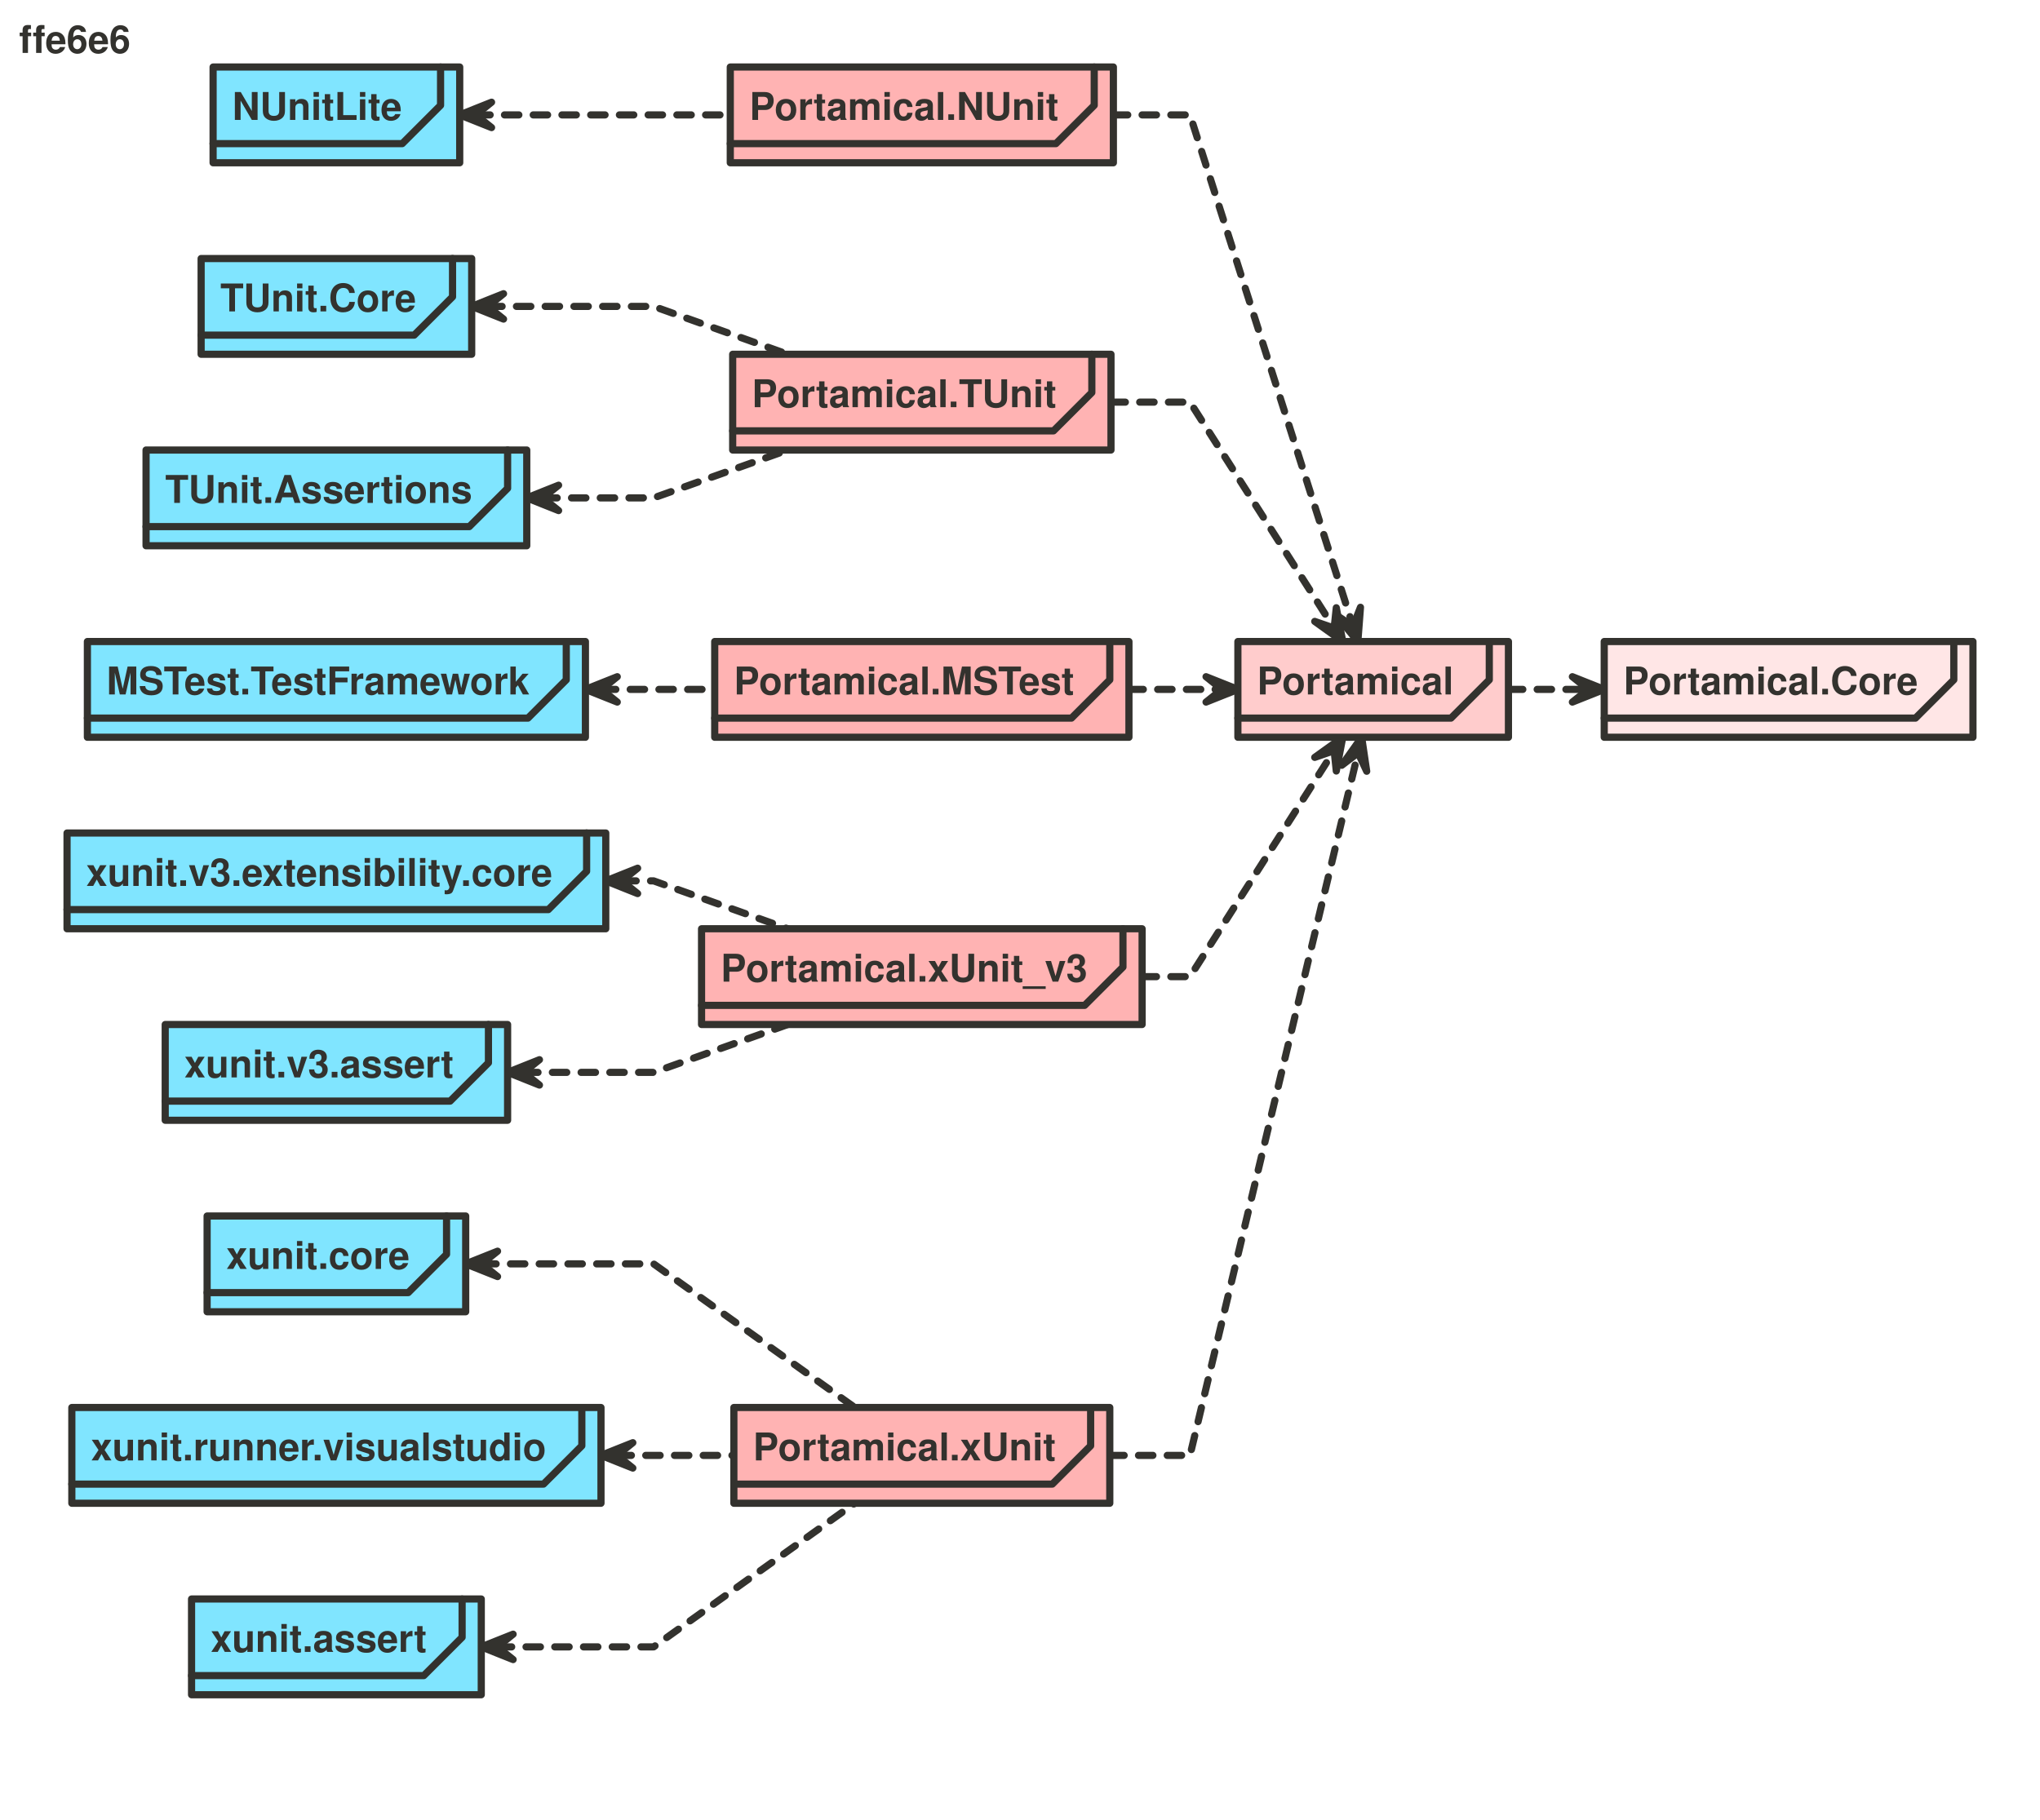
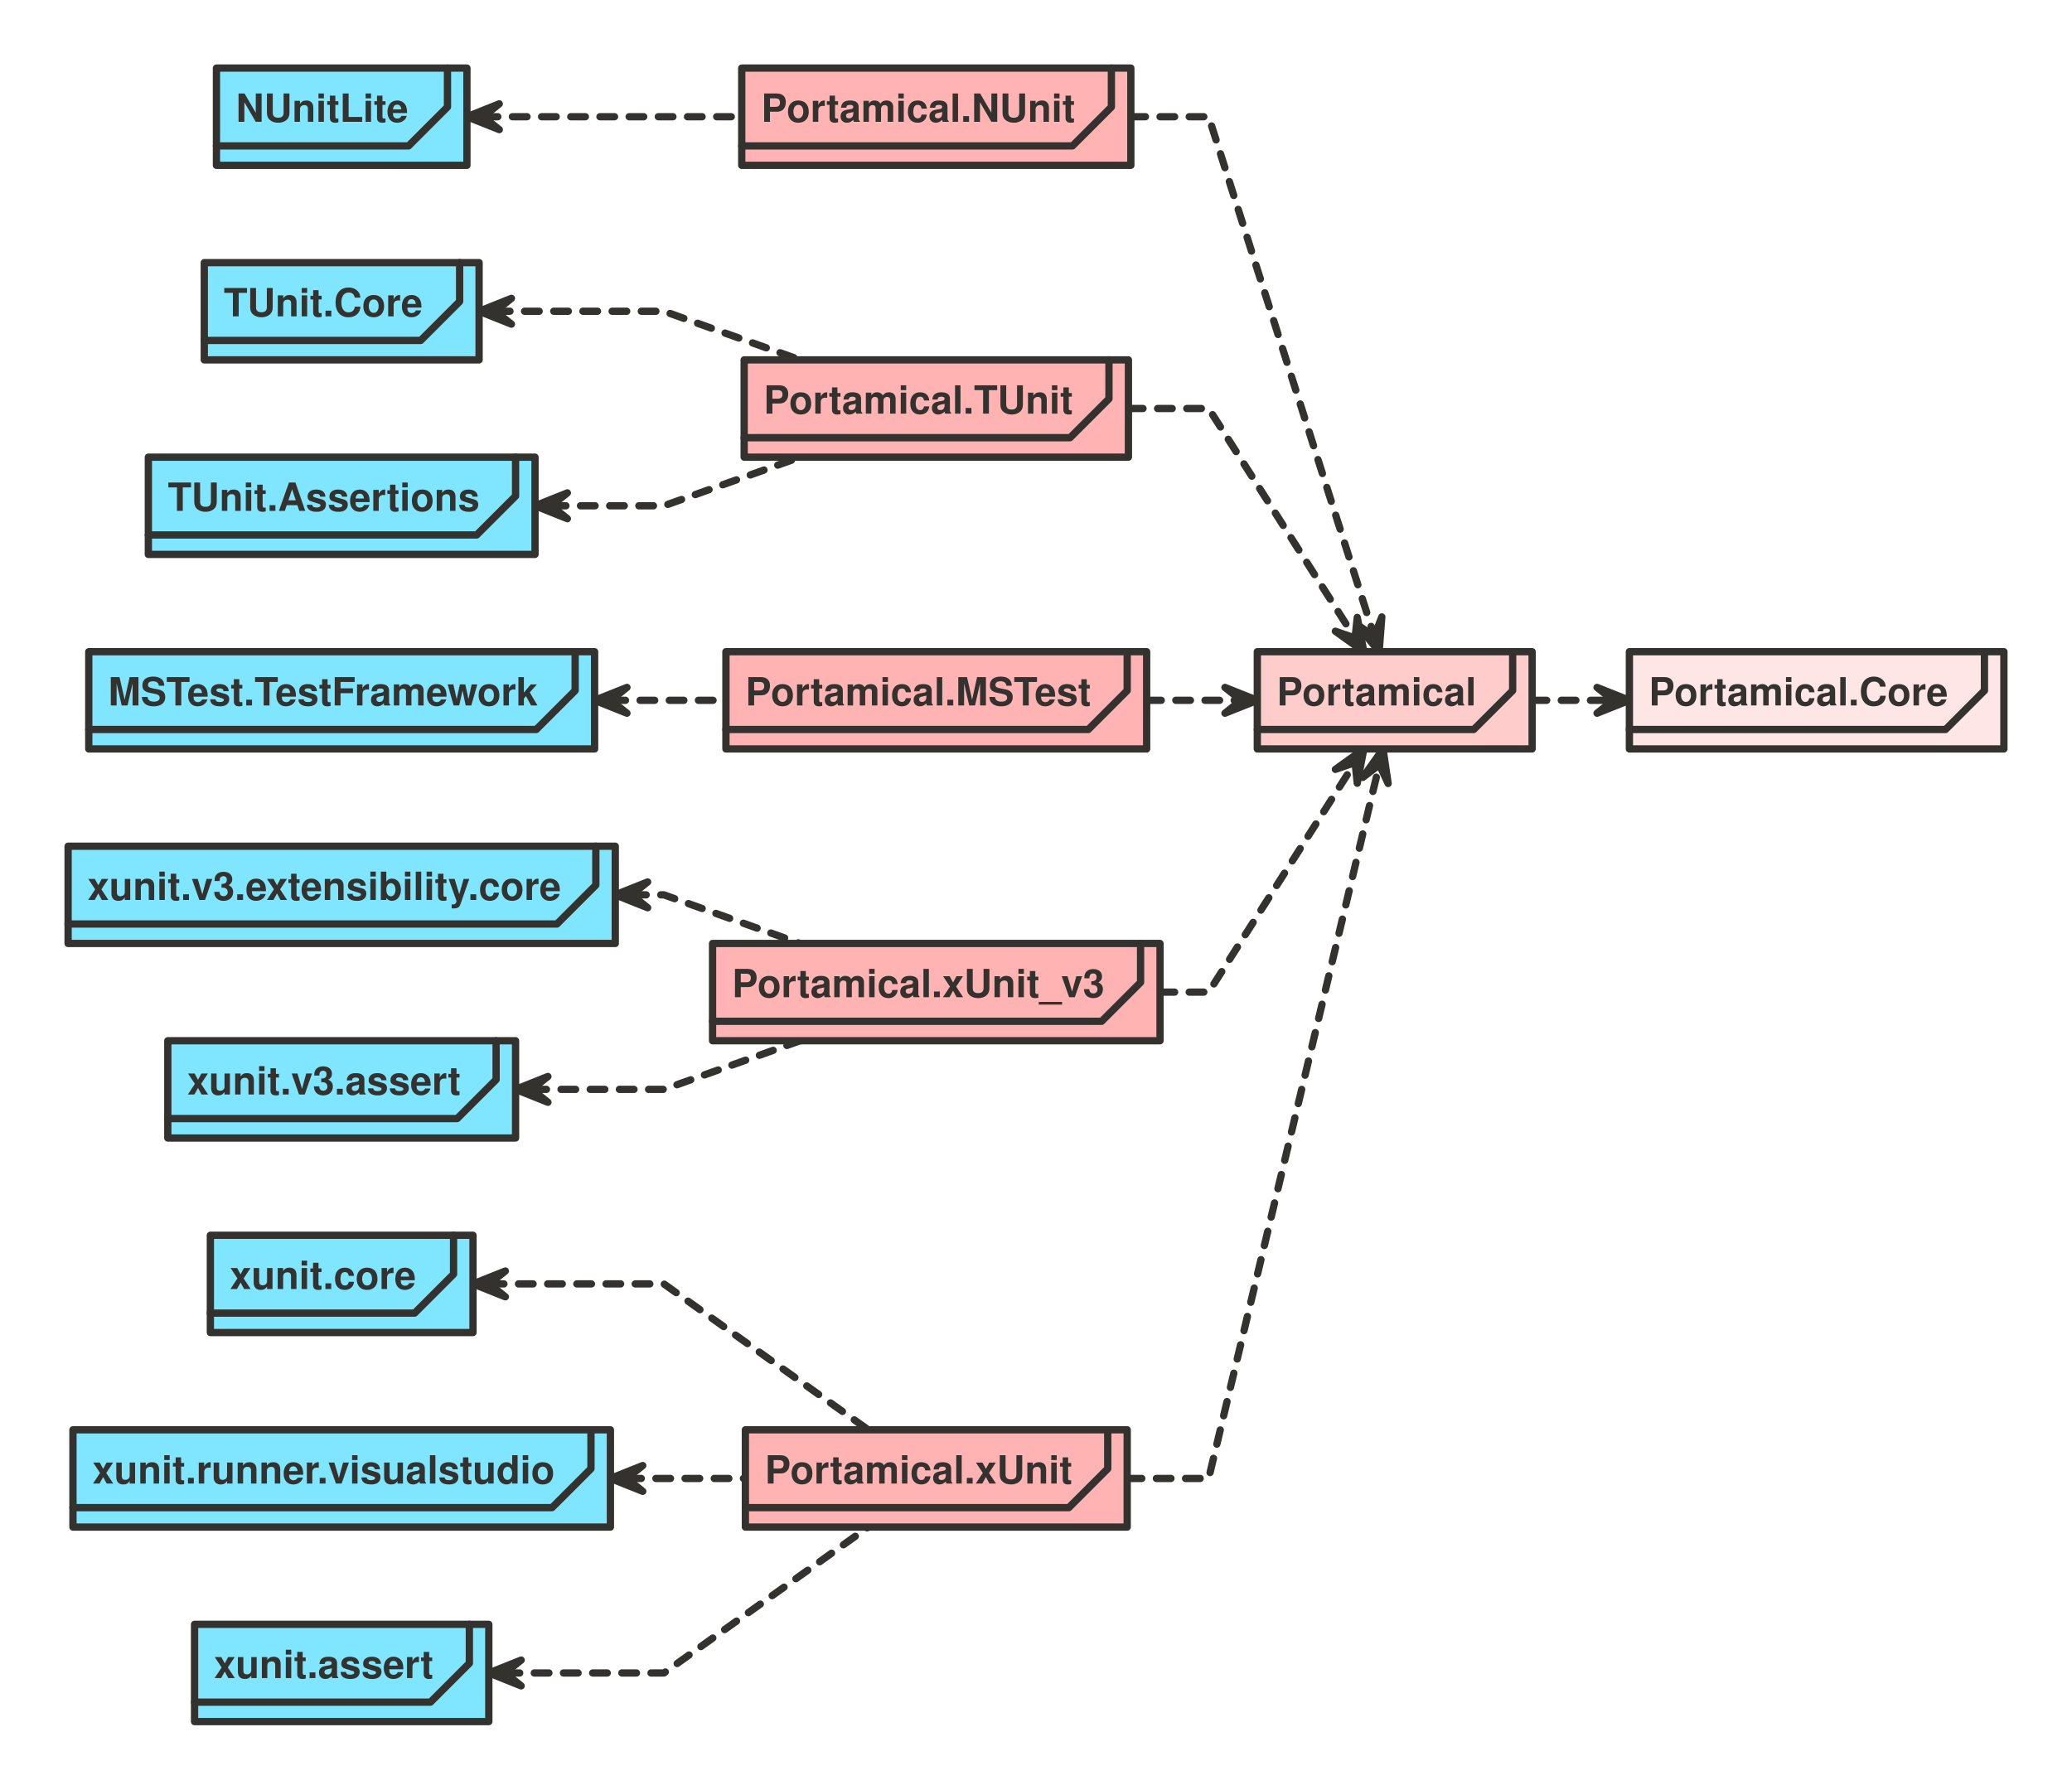
- <svg xmlns="http://www.w3.org/2000/svg" version="1.1" baseProfile="full" width="852.0" height="760.0" viewBox="0 0 852 760">
+ <svg xmlns="http://www.w3.org/2000/svg" version="1.1" baseProfile="full" width="852.0" height="736.0" viewBox="0 0 852 736">
  <g stroke-width="1.0" text-align="left" font="12pt Helvetica, Arial, sans-serif" font-size="12pt" font-family="Helvetica" font-weight="bold" font-style="normal">
    <g font-family="Helvetica" font-size="12pt" font-weight="bold" font-style="normal" stroke-width="3.0" stroke-linejoin="round" stroke-linecap="round" stroke="#33322E">
      <g stroke="transparent" fill="transparent">
-         <rect x="0.0" y="0.0" height="760.0" width="852.0" stroke="none" />
+         <rect x="0.0" y="0.0" height="736.0" width="852.0" stroke="none" />
      </g>
-       <g transform="translate(8, 8)" fill="#33322E" text-align="left">
-         <text x="0.0" y="14.1" stroke="none">ffe6e6</text>
+       <g transform="translate(8, 8)" fill="#33322E">
        <g transform="translate(20, 20)" fill="#33322E" font-family="Helvetica" font-size="12pt" font-weight="normal" font-style="normal">
          <g stroke-dasharray="6 6">
            <path d="M223.2 260.0 L245 260 L270.5 260 L270.5 260.0 " fill="none" />
          </g>
          <path d="M229.8 254.7 L223.2 260.0 L229.8 265.3 L216.5 260.0 Z" />
          <g stroke-dasharray="6 6">
            <path d="M170.7 20.0 L245 20 L277 20 L277.0 20.0 " fill="none" />
          </g>
          <path d="M177.3 14.7 L170.7 20.0 L177.3 25.3 L164.0 20.0 Z" />
          <g stroke-dasharray="6 6">
            <path d="M175.7 100.0 L245 100 L301 120 L301.0 120.0 " fill="none" />
          </g>
          <path d="M182.3 94.7 L175.7 100.0 L182.3 105.3 L169.0 100.0 Z" />
          <g stroke-dasharray="6 6">
            <path d="M198.7 180.0 L245 180 L301 160 L301.0 160.0 " fill="none" />
          </g>
          <path d="M205.3 174.7 L198.7 180.0 L205.3 185.3 L192.0 180.0 Z" />
          <g stroke-dasharray="6 6">
            <path d="M173.2 500.0 L245 500 L329 560 L329.0 560.0 " fill="none" />
          </g>
          <path d="M179.8 494.7 L173.2 500.0 L179.8 505.3 L166.5 500.0 Z" />
          <g stroke-dasharray="6 6">
            <path d="M229.7 580.0 L245 580 L278.5 580 L278.5 580.0 " fill="none" />
          </g>
          <path d="M236.3 574.7 L229.7 580.0 L236.3 585.3 L223.0 580.0 Z" />
          <g stroke-dasharray="6 6">
            <path d="M179.7 660.0 L245 660 L329 600 L329.0 600.0 " fill="none" />
          </g>
          <path d="M186.3 654.7 L179.7 660.0 L186.3 665.3 L173.0 660.0 Z" />
          <g stroke-dasharray="6 6">
            <path d="M231.7 340.0 L245 340 L301 360 L301.0 360.0 " fill="none" />
          </g>
          <path d="M238.3 334.7 L231.7 340.0 L238.3 345.3 L225.0 340.0 Z" />
          <g stroke-dasharray="6 6">
            <path d="M190.7 420.0 L245 420 L301 400 L301.0 400.0 " fill="none" />
          </g>
          <path d="M197.3 414.7 L190.7 420.0 L197.3 425.3 L184.0 420.0 Z" />
          <g stroke-dasharray="6 6">
            <path d="M437.0 20.0 L469 20 L537.1 233.648 L537.1 233.6 " fill="none" />
          </g>
          <path d="M530.0 228.9 L537.1 233.6 L540.2 225.7 L539.1 240.0 Z" />
          <g stroke-dasharray="6 6">
            <path d="M436.0 140.0 L469 140 L529.166 234.378 L529.2 234.4 " fill="none" />
          </g>
          <path d="M521.1 231.6 L529.2 234.4 L530.1 225.9 L532.8 240.0 Z" />
          <g stroke-dasharray="6 6">
            <path d="M443.5 260.0 L469 260 L482.333 260 L482.3 260.0 " fill="none" />
          </g>
          <path d="M475.7 265.3 L482.3 260.0 L475.7 254.7 L489.0 260.0 Z" />
          <g stroke-dasharray="6 6">
            <path d="M449.0 380.0 L469 380 L529.166 285.622 L529.2 285.6 " fill="none" />
          </g>
          <path d="M530.1 294.1 L529.2 285.6 L521.1 288.4 L532.8 280.0 Z" />
          <g stroke-dasharray="6 6">
            <path d="M435.5 580.0 L469 580 L539.169 286.484 L539.2 286.5 " fill="none" />
          </g>
          <path d="M542.8 294.2 L539.2 286.5 L532.4 291.7 L540.7 280.0 Z" />
          <g stroke-dasharray="6 6">
            <path d="M602.0 260.0 L622 260 L635.333 260 L635.3 260.0 " fill="none" />
          </g>
          <path d="M628.7 265.3 L635.3 260.0 L628.7 254.7 L642.0 260.0 Z" />
          <g data-name="MSTest.TestFramework">
            <g fill="#80e5ff" stroke="#33322E" data-name="MSTest.TestFramework">
              <rect x="8.5" y="240.0" height="40.0" width="208.0" data-name="MSTest.TestFramework" />
              <path d="M8.5 272.0 L192.5 272.0 L208.5 256.0 L208.5 240.0" fill="none" data-name="MSTest.TestFramework" />
            </g>
            <g transform="translate(8.5, 240)" font-family="Helvetica" font-size="12pt" font-weight="bold" font-style="normal" data-name="MSTest.TestFramework" data-compartment="0">
              <g transform="translate(8, 8)" fill="#33322E" text-align="left" data-name="MSTest.TestFramework" data-compartment="0">
                <text x="0.0" y="14.1" stroke="none" data-name="MSTest.TestFramework" data-compartment="0">MSTest.TestFramework</text>
              </g>
            </g>
            <g transform="translate(8.5, 272)" font-family="Helvetica" font-size="12pt" font-weight="normal" font-style="normal" data-name="MSTest.TestFramework" data-compartment="1">
              <g transform="translate(8, 8)" fill="#33322E" data-name="MSTest.TestFramework" data-compartment="1">
								
							</g>
            </g>
          </g>
          <g data-name="Portamical.MSTest">
            <g fill="#ffb3b3" stroke="#33322E" data-name="Portamical.MSTest">
              <rect x="270.5" y="240.0" height="40.0" width="173.0" data-name="Portamical.MSTest" />
              <path d="M270.5 272.0 L419.5 272.0 L435.5 256.0 L435.5 240.0" fill="none" data-name="Portamical.MSTest" />
            </g>
            <g transform="translate(270.5, 240)" font-family="Helvetica" font-size="12pt" font-weight="bold" font-style="normal" data-name="Portamical.MSTest" data-compartment="0">
              <g transform="translate(8, 8)" fill="#33322E" text-align="left" data-name="Portamical.MSTest" data-compartment="0">
                <text x="0.0" y="14.1" stroke="none" data-name="Portamical.MSTest" data-compartment="0">Portamical.MSTest</text>
              </g>
            </g>
            <g transform="translate(270.5, 272)" font-family="Helvetica" font-size="12pt" font-weight="normal" font-style="normal" data-name="Portamical.MSTest" data-compartment="1">
              <g transform="translate(8, 8)" fill="#33322E" data-name="Portamical.MSTest" data-compartment="1">
								
							</g>
            </g>
          </g>
          <g data-name="NUnitLite">
            <g fill="#80e5ff" stroke="#33322E" data-name="NUnitLite">
              <rect x="61.0" y="0.0" height="40.0" width="103.0" data-name="NUnitLite" />
              <path d="M61.0 32.0 L140.0 32.0 L156.0 16.0 L156.0 0.0" fill="none" data-name="NUnitLite" />
            </g>
            <g transform="translate(61, 0)" font-family="Helvetica" font-size="12pt" font-weight="bold" font-style="normal" data-name="NUnitLite" data-compartment="0">
              <g transform="translate(8, 8)" fill="#33322E" text-align="left" data-name="NUnitLite" data-compartment="0">
                <text x="0.0" y="14.1" stroke="none" data-name="NUnitLite" data-compartment="0">NUnitLite</text>
              </g>
            </g>
            <g transform="translate(61, 32)" font-family="Helvetica" font-size="12pt" font-weight="normal" font-style="normal" data-name="NUnitLite" data-compartment="1">
              <g transform="translate(8, 8)" fill="#33322E" data-name="NUnitLite" data-compartment="1">
								
							</g>
            </g>
          </g>
          <g data-name="Portamical.NUnit">
            <g fill="#ffb3b3" stroke="#33322E" data-name="Portamical.NUnit">
              <rect x="277.0" y="0.0" height="40.0" width="160.0" data-name="Portamical.NUnit" />
              <path d="M277.0 32.0 L413.0 32.0 L429.0 16.0 L429.0 0.0" fill="none" data-name="Portamical.NUnit" />
            </g>
            <g transform="translate(277, 0)" font-family="Helvetica" font-size="12pt" font-weight="bold" font-style="normal" data-name="Portamical.NUnit" data-compartment="0">
              <g transform="translate(8, 8)" fill="#33322E" text-align="left" data-name="Portamical.NUnit" data-compartment="0">
                <text x="0.0" y="14.1" stroke="none" data-name="Portamical.NUnit" data-compartment="0">Portamical.NUnit</text>
              </g>
            </g>
            <g transform="translate(277, 32)" font-family="Helvetica" font-size="12pt" font-weight="normal" font-style="normal" data-name="Portamical.NUnit" data-compartment="1">
              <g transform="translate(8, 8)" fill="#33322E" data-name="Portamical.NUnit" data-compartment="1">
								
							</g>
            </g>
          </g>
          <g data-name="TUnit.Core">
            <g fill="#80e5ff" stroke="#33322E" data-name="TUnit.Core">
              <rect x="56.0" y="80.0" height="40.0" width="113.0" data-name="TUnit.Core" />
              <path d="M56.0 112.0 L145.0 112.0 L161.0 96.0 L161.0 80.0" fill="none" data-name="TUnit.Core" />
            </g>
            <g transform="translate(56, 80)" font-family="Helvetica" font-size="12pt" font-weight="bold" font-style="normal" data-name="TUnit.Core" data-compartment="0">
              <g transform="translate(8, 8)" fill="#33322E" text-align="left" data-name="TUnit.Core" data-compartment="0">
                <text x="0.0" y="14.1" stroke="none" data-name="TUnit.Core" data-compartment="0">TUnit.Core</text>
              </g>
            </g>
            <g transform="translate(56, 112)" font-family="Helvetica" font-size="12pt" font-weight="normal" font-style="normal" data-name="TUnit.Core" data-compartment="1">
              <g transform="translate(8, 8)" fill="#33322E" data-name="TUnit.Core" data-compartment="1">
								
							</g>
            </g>
          </g>
          <g data-name="Portamical.TUnit">
            <g fill="#ffb3b3" stroke="#33322E" data-name="Portamical.TUnit">
              <rect x="278.0" y="120.0" height="40.0" width="158.0" data-name="Portamical.TUnit" />
              <path d="M278.0 152.0 L412.0 152.0 L428.0 136.0 L428.0 120.0" fill="none" data-name="Portamical.TUnit" />
            </g>
            <g transform="translate(278, 120)" font-family="Helvetica" font-size="12pt" font-weight="bold" font-style="normal" data-name="Portamical.TUnit" data-compartment="0">
              <g transform="translate(8, 8)" fill="#33322E" text-align="left" data-name="Portamical.TUnit" data-compartment="0">
                <text x="0.0" y="14.1" stroke="none" data-name="Portamical.TUnit" data-compartment="0">Portamical.TUnit</text>
              </g>
            </g>
            <g transform="translate(278, 152)" font-family="Helvetica" font-size="12pt" font-weight="normal" font-style="normal" data-name="Portamical.TUnit" data-compartment="1">
              <g transform="translate(8, 8)" fill="#33322E" data-name="Portamical.TUnit" data-compartment="1">
								
							</g>
            </g>
          </g>
          <g data-name="TUnit.Assertions">
            <g fill="#80e5ff" stroke="#33322E" data-name="TUnit.Assertions">
              <rect x="33.0" y="160.0" height="40.0" width="159.0" data-name="TUnit.Assertions" />
              <path d="M33.0 192.0 L168.0 192.0 L184.0 176.0 L184.0 160.0" fill="none" data-name="TUnit.Assertions" />
            </g>
            <g transform="translate(33, 160)" font-family="Helvetica" font-size="12pt" font-weight="bold" font-style="normal" data-name="TUnit.Assertions" data-compartment="0">
              <g transform="translate(8, 8)" fill="#33322E" text-align="left" data-name="TUnit.Assertions" data-compartment="0">
                <text x="0.0" y="14.1" stroke="none" data-name="TUnit.Assertions" data-compartment="0">TUnit.Assertions</text>
              </g>
            </g>
            <g transform="translate(33, 192)" font-family="Helvetica" font-size="12pt" font-weight="normal" font-style="normal" data-name="TUnit.Assertions" data-compartment="1">
              <g transform="translate(8, 8)" fill="#33322E" data-name="TUnit.Assertions" data-compartment="1">
								
							</g>
            </g>
          </g>
          <g data-name="xunit.core">
            <g fill="#80e5ff" stroke="#33322E" data-name="xunit.core">
              <rect x="58.5" y="480.0" height="40.0" width="108.0" data-name="xunit.core" />
              <path d="M58.5 512.0 L142.5 512.0 L158.5 496.0 L158.5 480.0" fill="none" data-name="xunit.core" />
            </g>
            <g transform="translate(58.5, 480)" font-family="Helvetica" font-size="12pt" font-weight="bold" font-style="normal" data-name="xunit.core" data-compartment="0">
              <g transform="translate(8, 8)" fill="#33322E" text-align="left" data-name="xunit.core" data-compartment="0">
                <text x="0.0" y="14.1" stroke="none" data-name="xunit.core" data-compartment="0">xunit.core</text>
              </g>
            </g>
            <g transform="translate(58.5, 512)" font-family="Helvetica" font-size="12pt" font-weight="normal" font-style="normal" data-name="xunit.core" data-compartment="1">
              <g transform="translate(8, 8)" fill="#33322E" data-name="xunit.core" data-compartment="1">
								
							</g>
            </g>
          </g>
          <g data-name="Portamical.xUnit">
            <g fill="#ffb3b3" stroke="#33322E" data-name="Portamical.xUnit">
              <rect x="278.5" y="560.0" height="40.0" width="157.0" data-name="Portamical.xUnit" />
              <path d="M278.5 592.0 L411.5 592.0 L427.5 576.0 L427.5 560.0" fill="none" data-name="Portamical.xUnit" />
            </g>
            <g transform="translate(278.5, 560)" font-family="Helvetica" font-size="12pt" font-weight="bold" font-style="normal" data-name="Portamical.xUnit" data-compartment="0">
              <g transform="translate(8, 8)" fill="#33322E" text-align="left" data-name="Portamical.xUnit" data-compartment="0">
                <text x="0.0" y="14.1" stroke="none" data-name="Portamical.xUnit" data-compartment="0">Portamical.xUnit</text>
              </g>
            </g>
            <g transform="translate(278.5, 592)" font-family="Helvetica" font-size="12pt" font-weight="normal" font-style="normal" data-name="Portamical.xUnit" data-compartment="1">
              <g transform="translate(8, 8)" fill="#33322E" data-name="Portamical.xUnit" data-compartment="1">
								
							</g>
            </g>
          </g>
          <g data-name="xunit.runner.visualstudio">
            <g fill="#80e5ff" stroke="#33322E" data-name="xunit.runner.visualstudio">
              <rect x="2.0" y="560.0" height="40.0" width="221.0" data-name="xunit.runner.visualstudio" />
              <path d="M2.0 592.0 L199.0 592.0 L215.0 576.0 L215.0 560.0" fill="none" data-name="xunit.runner.visualstudio" />
            </g>
            <g transform="translate(2, 560)" font-family="Helvetica" font-size="12pt" font-weight="bold" font-style="normal" data-name="xunit.runner.visualstudio" data-compartment="0">
              <g transform="translate(8, 8)" fill="#33322E" text-align="left" data-name="xunit.runner.visualstudio" data-compartment="0">
                <text x="0.0" y="14.1" stroke="none" data-name="xunit.runner.visualstudio" data-compartment="0">xunit.runner.visualstudio</text>
              </g>
            </g>
            <g transform="translate(2, 592)" font-family="Helvetica" font-size="12pt" font-weight="normal" font-style="normal" data-name="xunit.runner.visualstudio" data-compartment="1">
              <g transform="translate(8, 8)" fill="#33322E" data-name="xunit.runner.visualstudio" data-compartment="1">
								
							</g>
            </g>
          </g>
          <g data-name="xunit.assert">
            <g fill="#80e5ff" stroke="#33322E" data-name="xunit.assert">
              <rect x="52.0" y="640.0" height="40.0" width="121.0" data-name="xunit.assert" />
              <path d="M52.0 672.0 L149.0 672.0 L165.0 656.0 L165.0 640.0" fill="none" data-name="xunit.assert" />
            </g>
            <g transform="translate(52, 640)" font-family="Helvetica" font-size="12pt" font-weight="bold" font-style="normal" data-name="xunit.assert" data-compartment="0">
              <g transform="translate(8, 8)" fill="#33322E" text-align="left" data-name="xunit.assert" data-compartment="0">
                <text x="0.0" y="14.1" stroke="none" data-name="xunit.assert" data-compartment="0">xunit.assert</text>
              </g>
            </g>
            <g transform="translate(52, 672)" font-family="Helvetica" font-size="12pt" font-weight="normal" font-style="normal" data-name="xunit.assert" data-compartment="1">
              <g transform="translate(8, 8)" fill="#33322E" data-name="xunit.assert" data-compartment="1">
								
							</g>
            </g>
          </g>
          <g data-name="xunit.v3.extensibility.core">
            <g fill="#80e5ff" stroke="#33322E" data-name="xunit.v3.extensibility.core">
              <rect x="0.0" y="320.0" height="40.0" width="225.0" data-name="xunit.v3.extensibility.core" />
              <path d="M0.0 352.0 L201.0 352.0 L217.0 336.0 L217.0 320.0" fill="none" data-name="xunit.v3.extensibility.core" />
            </g>
            <g transform="translate(0, 320)" font-family="Helvetica" font-size="12pt" font-weight="bold" font-style="normal" data-name="xunit.v3.extensibility.core" data-compartment="0">
              <g transform="translate(8, 8)" fill="#33322E" text-align="left" data-name="xunit.v3.extensibility.core" data-compartment="0">
                <text x="0.0" y="14.1" stroke="none" data-name="xunit.v3.extensibility.core" data-compartment="0">xunit.v3.extensibility.core</text>
              </g>
            </g>
            <g transform="translate(0, 352)" font-family="Helvetica" font-size="12pt" font-weight="normal" font-style="normal" data-name="xunit.v3.extensibility.core" data-compartment="1">
              <g transform="translate(8, 8)" fill="#33322E" data-name="xunit.v3.extensibility.core" data-compartment="1">
								
							</g>
            </g>
          </g>
          <g data-name="Portamical.xUnit_v3">
            <g fill="#ffb3b3" stroke="#33322E" data-name="Portamical.xUnit_v3">
              <rect x="265.0" y="360.0" height="40.0" width="184.0" data-name="Portamical.xUnit_v3" />
              <path d="M265.0 392.0 L425.0 392.0 L441.0 376.0 L441.0 360.0" fill="none" data-name="Portamical.xUnit_v3" />
            </g>
            <g transform="translate(265, 360)" font-family="Helvetica" font-size="12pt" font-weight="bold" font-style="normal" data-name="Portamical.xUnit_v3" data-compartment="0">
              <g transform="translate(8, 8)" fill="#33322E" text-align="left" data-name="Portamical.xUnit_v3" data-compartment="0">
                <text x="0.0" y="14.1" stroke="none" data-name="Portamical.xUnit_v3" data-compartment="0">Portamical.xUnit_v3</text>
              </g>
            </g>
            <g transform="translate(265, 392)" font-family="Helvetica" font-size="12pt" font-weight="normal" font-style="normal" data-name="Portamical.xUnit_v3" data-compartment="1">
              <g transform="translate(8, 8)" fill="#33322E" data-name="Portamical.xUnit_v3" data-compartment="1">
								
							</g>
            </g>
          </g>
          <g data-name="xunit.v3.assert">
            <g fill="#80e5ff" stroke="#33322E" data-name="xunit.v3.assert">
              <rect x="41.0" y="400.0" height="40.0" width="143.0" data-name="xunit.v3.assert" />
              <path d="M41.0 432.0 L160.0 432.0 L176.0 416.0 L176.0 400.0" fill="none" data-name="xunit.v3.assert" />
            </g>
            <g transform="translate(41, 400)" font-family="Helvetica" font-size="12pt" font-weight="bold" font-style="normal" data-name="xunit.v3.assert" data-compartment="0">
              <g transform="translate(8, 8)" fill="#33322E" text-align="left" data-name="xunit.v3.assert" data-compartment="0">
                <text x="0.0" y="14.1" stroke="none" data-name="xunit.v3.assert" data-compartment="0">xunit.v3.assert</text>
              </g>
            </g>
            <g transform="translate(41, 432)" font-family="Helvetica" font-size="12pt" font-weight="normal" font-style="normal" data-name="xunit.v3.assert" data-compartment="1">
              <g transform="translate(8, 8)" fill="#33322E" data-name="xunit.v3.assert" data-compartment="1">
								
							</g>
            </g>
          </g>
          <g data-name="Portamical">
            <g fill="#ffcccc" stroke="#33322E" data-name="Portamical">
              <rect x="489.0" y="240.0" height="40.0" width="113.0" data-name="Portamical" />
              <path d="M489.0 272.0 L578.0 272.0 L594.0 256.0 L594.0 240.0" fill="none" data-name="Portamical" />
            </g>
            <g transform="translate(489, 240)" font-family="Helvetica" font-size="12pt" font-weight="bold" font-style="normal" data-name="Portamical" data-compartment="0">
              <g transform="translate(8, 8)" fill="#33322E" text-align="left" data-name="Portamical" data-compartment="0">
                <text x="0.0" y="14.1" stroke="none" data-name="Portamical" data-compartment="0">Portamical</text>
              </g>
            </g>
            <g transform="translate(489, 272)" font-family="Helvetica" font-size="12pt" font-weight="normal" font-style="normal" data-name="Portamical" data-compartment="1">
              <g transform="translate(8, 8)" fill="#33322E" data-name="Portamical" data-compartment="1">
								
							</g>
            </g>
          </g>
          <g data-name="Portamical.Core">
            <g fill="#ffe6e6" stroke="#33322E" data-name="Portamical.Core">
              <rect x="642.0" y="240.0" height="40.0" width="154.0" data-name="Portamical.Core" />
              <path d="M642.0 272.0 L772.0 272.0 L788.0 256.0 L788.0 240.0" fill="none" data-name="Portamical.Core" />
            </g>
            <g transform="translate(642, 240)" font-family="Helvetica" font-size="12pt" font-weight="bold" font-style="normal" data-name="Portamical.Core" data-compartment="0">
              <g transform="translate(8, 8)" fill="#33322E" text-align="left" data-name="Portamical.Core" data-compartment="0">
                <text x="0.0" y="14.1" stroke="none" data-name="Portamical.Core" data-compartment="0">Portamical.Core</text>
              </g>
            </g>
            <g transform="translate(642, 272)" font-family="Helvetica" font-size="12pt" font-weight="normal" font-style="normal" data-name="Portamical.Core" data-compartment="1">
              <g transform="translate(8, 8)" fill="#33322E" data-name="Portamical.Core" data-compartment="1">
								
							</g>
            </g>
          </g>
        </g>
      </g>
    </g>
  </g>
</svg>
